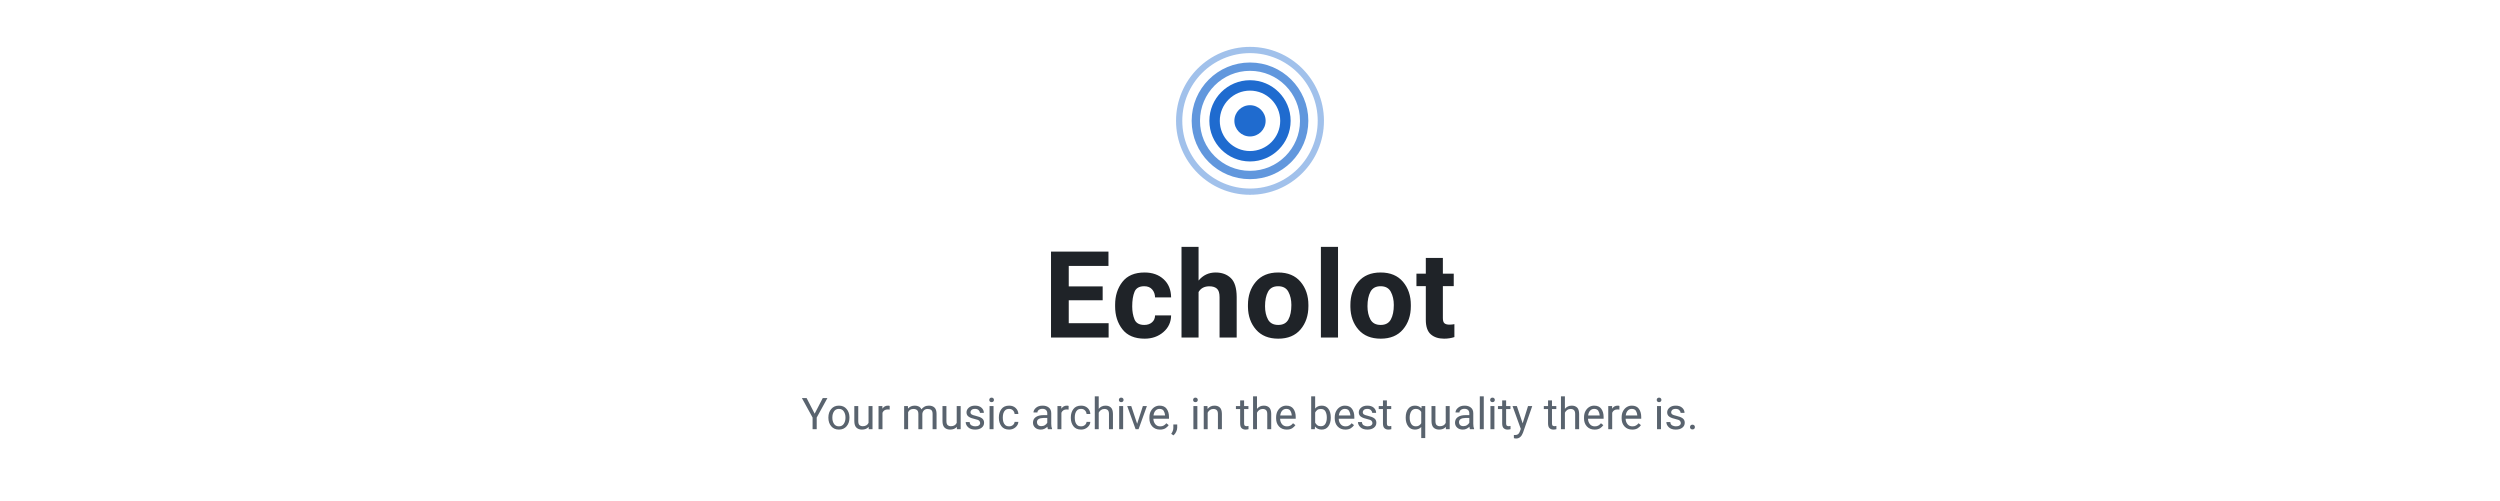
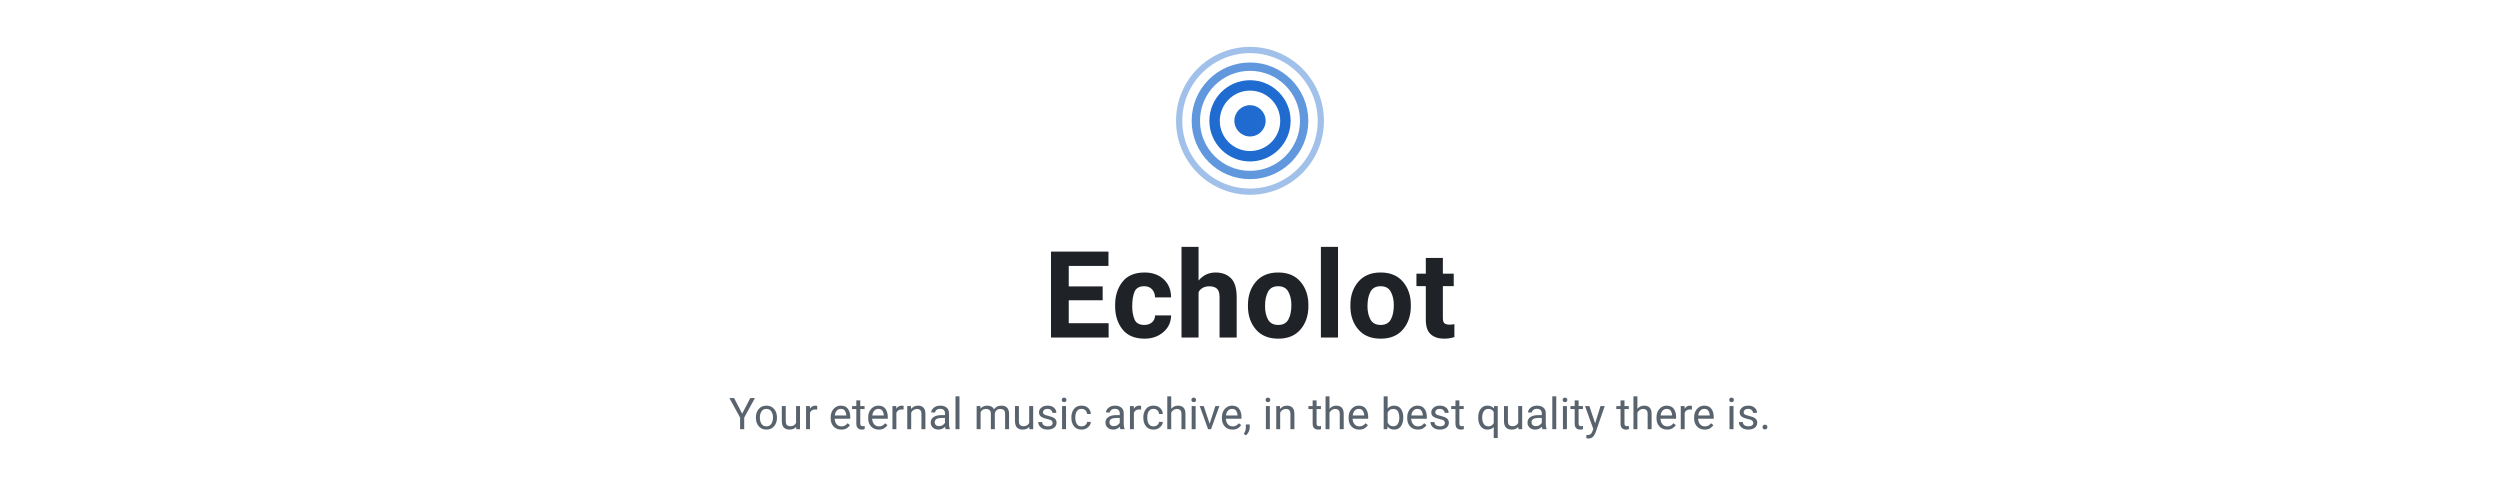
- <svg xmlns="http://www.w3.org/2000/svg" viewBox="0 0 1200 240" width="1200" role="img" aria-label="Echolot: your music archive, in the best quality there is">
+ <svg xmlns="http://www.w3.org/2000/svg" viewBox="0 0 1200 240" width="1200" role="img" aria-label="Echolot: your eternal music archive, in the best quality there is">
  <g fill="none" stroke="#1f6bcf">
    <circle cx="600" cy="58" r="17" stroke-width="5" />
    <circle cx="600" cy="58" r="26" stroke-width="4" stroke-opacity="0.7" />
    <circle cx="600" cy="58" r="34" stroke-width="3" stroke-opacity="0.42" />
  </g>
  <circle cx="600" cy="58" r="7.5" fill="#1f6bcf" />
  <text x="600" y="162" text-anchor="middle" fill="#1f2328" style="font: 600 58px system-ui, -apple-system, 'Segoe UI', Roboto, sans-serif; letter-spacing: 0.5px">Echolot</text>
-   <text x="600" y="206" text-anchor="middle" fill="#59636e" style="font: 400 21px system-ui, -apple-system, 'Segoe UI', Roboto, sans-serif">Your music archive, in the best quality there is.</text>
+   <text x="600" y="206" text-anchor="middle" fill="#59636e" style="font: 400 21px system-ui, -apple-system, 'Segoe UI', Roboto, sans-serif">Your eternal music archive, in the best quality there is.</text>
</svg>
